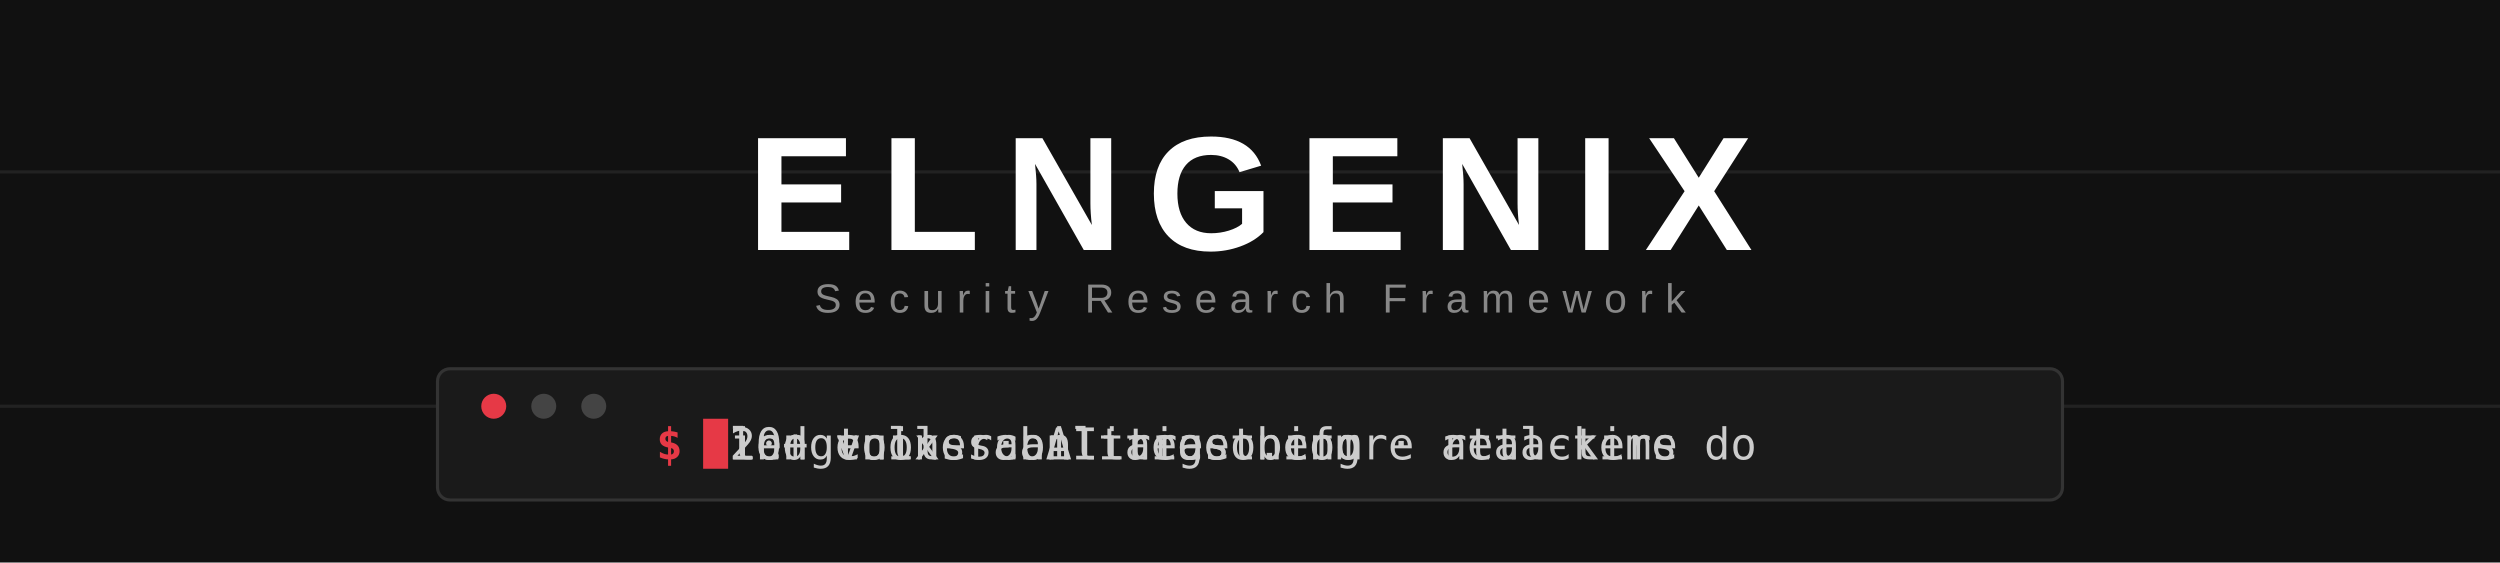
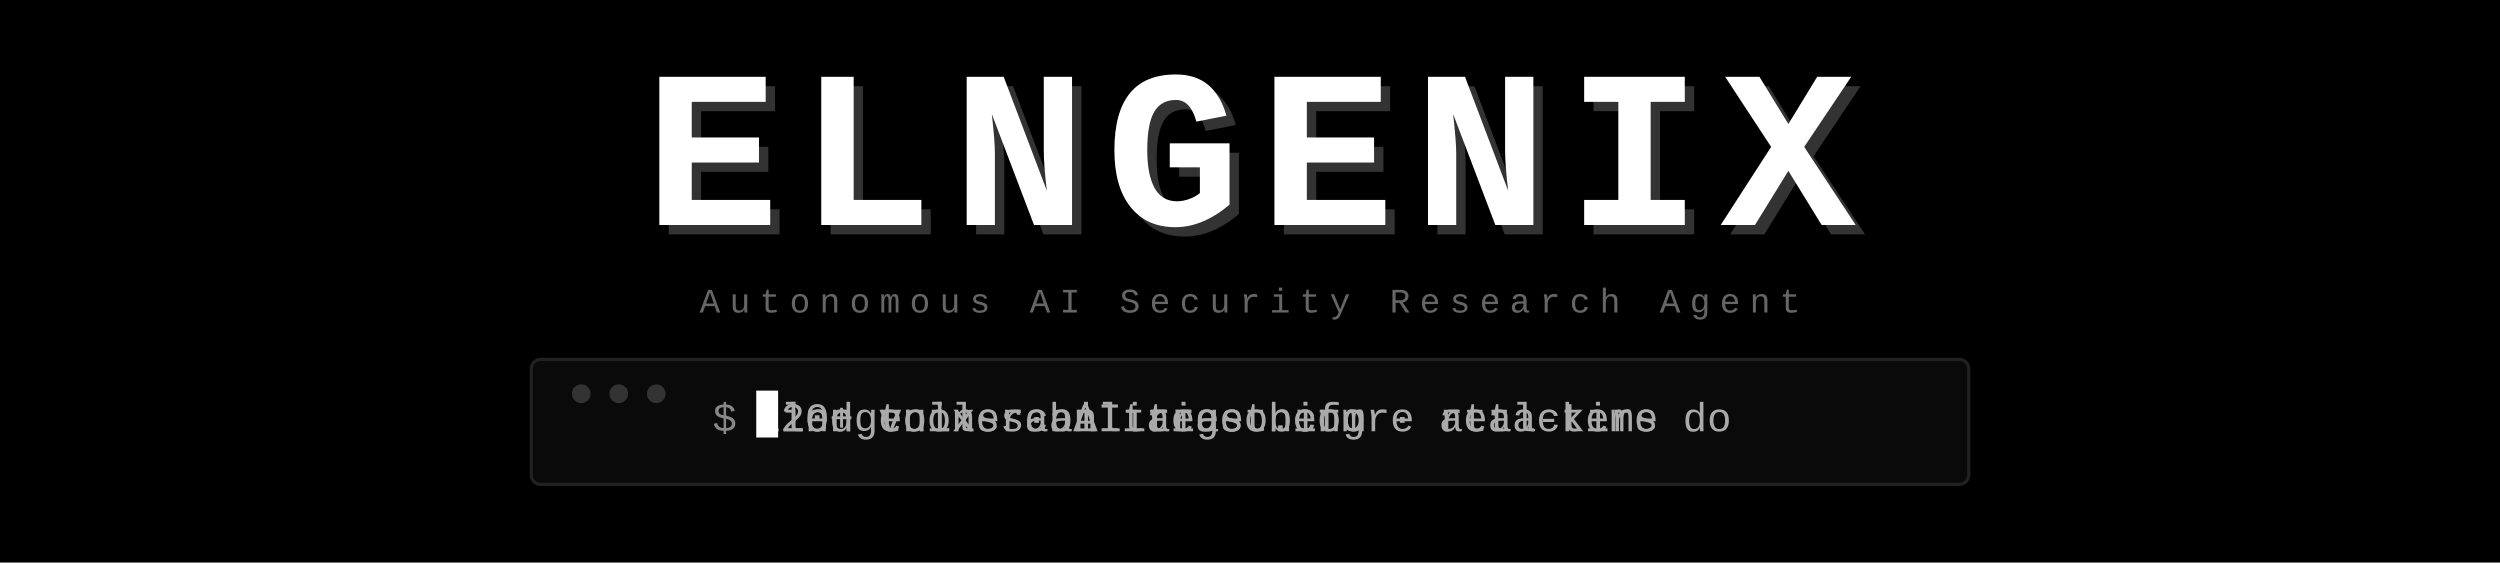
<svg xmlns="http://www.w3.org/2000/svg" viewBox="0 0 800 180">
  <defs>
    <style>
      @keyframes cursorBlink {
        0%, 49% { opacity: 1; }
        50%, 100% { opacity: 0; }
      }
      @keyframes type1 {
        0%   { clip-path: inset(0 100% 0 0); }
        25%  { clip-path: inset(0 0% 0 0); }
        30%  { clip-path: inset(0 0% 0 0); }
        35%  { clip-path: inset(0 100% 0 0); }
        100% { clip-path: inset(0 100% 0 0); }
      }
      @keyframes type2 {
        0%   { clip-path: inset(0 100% 0 0); }
        40%  { clip-path: inset(0 100% 0 0); }
        65%  { clip-path: inset(0 0% 0 0); }
        70%  { clip-path: inset(0 0% 0 0); }
        75%  { clip-path: inset(0 100% 0 0); }
        100% { clip-path: inset(0 100% 0 0); }
      }
      @keyframes type3 {
        0%   { clip-path: inset(0 100% 0 0); }
-         80%  { clip-path: inset(0 100% 0 0); }
+         80%  { clip-path: inset(0 0% 0 0); }
        95%  { clip-path: inset(0 0% 0 0); }
        100% { clip-path: inset(0 100% 0 0); }
      }
-       @keyframes cursorMove1 {
-         0%, 24% { transform: translateX(0px); }
-         35%, 100% { transform: translateX(-999px); }
+       @keyframes cursorBlink2 {
+         0%, 49% { opacity: 1; }
+         50%, 100% { opacity: 0; }
      }
-       @keyframes cursorMove2 {
-         0%, 39% { transform: translateX(-999px); }
-         65%, 74% { transform: translateX(0px); }
-         75%, 100% { transform: translateX(-999px); }
+       .bg { fill: #000000; }
+       .block-letter {
+         font-family: 'Courier New', 'Lucida Console', monospace;
+         font-size: 72px;
+         font-weight: 900;
+         fill: #ffffff;
+         letter-spacing: 6px;
      }
-       @keyframes cursorMove3 {
-         0%, 79% { transform: translateX(-999px); }
-         95%, 100% { transform: translateX(0px); }
+       .shadow {
+         font-family: 'Courier New', 'Lucida Console', monospace;
+         font-size: 72px;
+         font-weight: 900;
+         fill: #333333;
+         letter-spacing: 6px;
      }
-       .bg { fill: #111111; }
-       .title { font-family: 'Helvetica Neue', Arial, sans-serif; font-size: 52px; font-weight: 800; fill: #ffffff; letter-spacing: 8px; }
-       .sub { font-family: 'Helvetica Neue', Arial, sans-serif; font-size: 13px; fill: #888888; letter-spacing: 4px; text-transform: uppercase; }
-       .term-bg { fill: #1a1a1a; stroke: #333333; stroke-width: 1; }
-       .prompt { font-family: 'SF Mono', 'Menlo', monospace; font-size: 14px; fill: #e63946; font-weight: bold; }
-       .typed { font-family: 'SF Mono', 'Menlo', monospace; font-size: 14px; fill: #cccccc; }
-       .cursor { fill: #e63946; animation: cursorBlink 1s step-end infinite; }
-       .dot { fill: #e63946; }
-       .dot-dim { fill: #444444; }
-       .line { stroke: #222222; stroke-width: 1; }
-       .accent { fill: #e63946; }
+       .sub {
+         font-family: 'Courier New', monospace;
+         font-size: 11px;
+         fill: #666666;
+         letter-spacing: 3px;
+         text-transform: uppercase;
+       }
+       .term-bg { fill: #0a0a0a; stroke: #222222; stroke-width: 1; }
+       .prompt { font-family: 'Courier New', monospace; font-size: 13px; fill: #888888; }
+       .typed { font-family: 'Courier New', monospace; font-size: 13px; fill: #aaaaaa; }
+       .cursor { fill: #ffffff; animation: cursorBlink 1s step-end infinite; }
+       .dot { fill: #ffffff; }
+       .dot-dim { fill: #333333; }
    </style>
  </defs>
  <rect width="800" height="180" class="bg" />
-   <line x1="0" y1="55" x2="800" y2="55" class="line" />
-   <line x1="0" y1="130" x2="800" y2="130" class="line" />
-   <text x="400" y="80" text-anchor="middle" class="title">ELNGENIX</text>
-   <text x="400" y="100" text-anchor="middle" class="sub">Security Research Framework</text>
-   <rect x="140" y="118" width="520" height="42" class="term-bg" rx="4" />
-   <circle cx="158" cy="130" r="4" class="dot" />
-   <circle cx="174" cy="130" r="4" class="dot-dim" />
-   <circle cx="190" cy="130" r="4" class="dot-dim" />
-   <text x="210" y="147" class="prompt">$</text>
-   <text x="225" y="147" class="typed" style="animation: type1 9s linear infinite;">
+   <text x="403" y="75" text-anchor="middle" class="shadow">ELNGENIX</text>
+   <text x="400" y="72" text-anchor="middle" class="block-letter">ELNGENIX</text>
+   <text x="400" y="100" text-anchor="middle" class="sub">Autonomous AI Security Research Agent</text>
+   <rect x="170" y="115" width="460" height="40" class="term-bg" rx="3" />
+   <circle cx="186" cy="126" r="3" class="dot-dim" />
+   <circle cx="198" cy="126" r="3" class="dot-dim" />
+   <circle cx="210" cy="126" r="3" class="dot-dim" />
+   <text x="228" y="138" class="prompt">$</text>
+   <text x="242" y="138" class="typed" style="animation: type1 8s linear infinite;">
    <tspan>elengenix scan target.com</tspan>
  </text>
-   <text x="225" y="147" class="typed" style="animation: type2 9s linear infinite;">
+   <text x="242" y="138" class="typed" style="animation: type2 8s linear infinite;">
    <tspan>120+ tools · AI reasoning · real-time</tspan>
  </text>
-   <text x="225" y="147" class="typed" style="animation: type3 9s linear infinite;">
+   <text x="242" y="138" class="typed" style="animation: type3 8s linear infinite;">
    <tspan>find vulnerabilities before attackers do</tspan>
  </text>
-   <rect x="225" y="134" width="8" height="16" class="cursor" />
+   <rect x="242" y="125" width="7" height="15" class="cursor" />
</svg>
